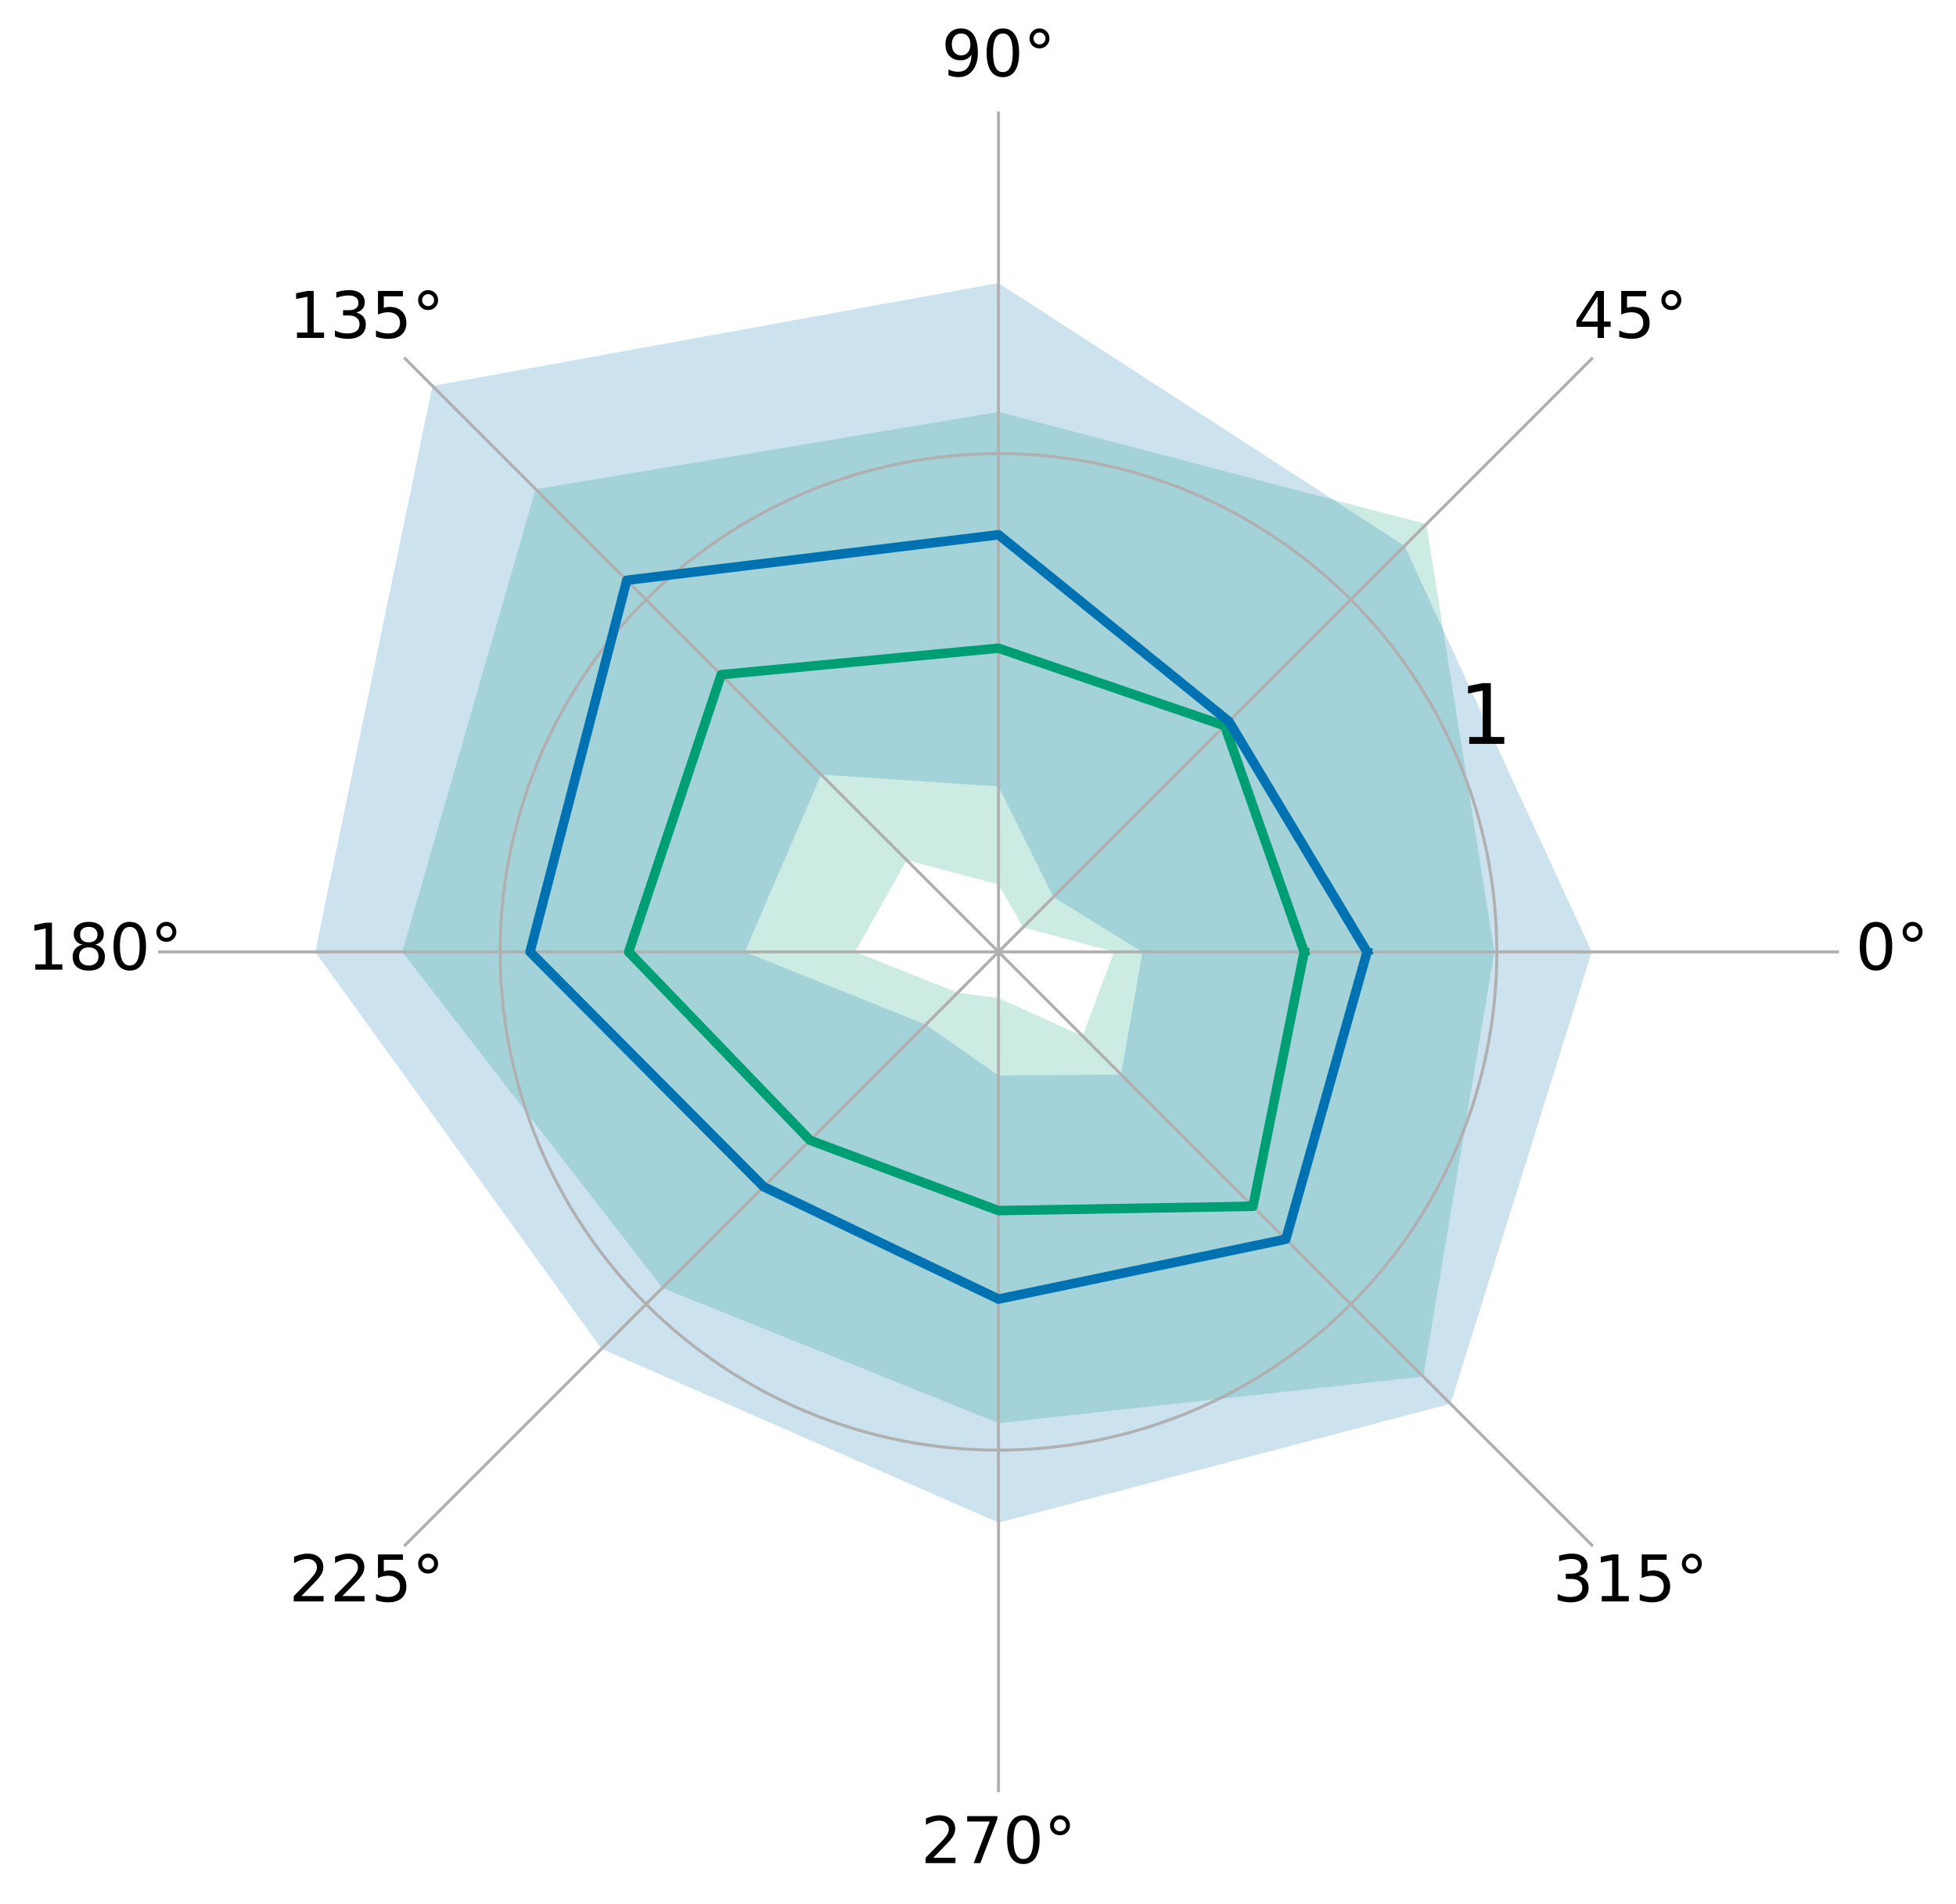
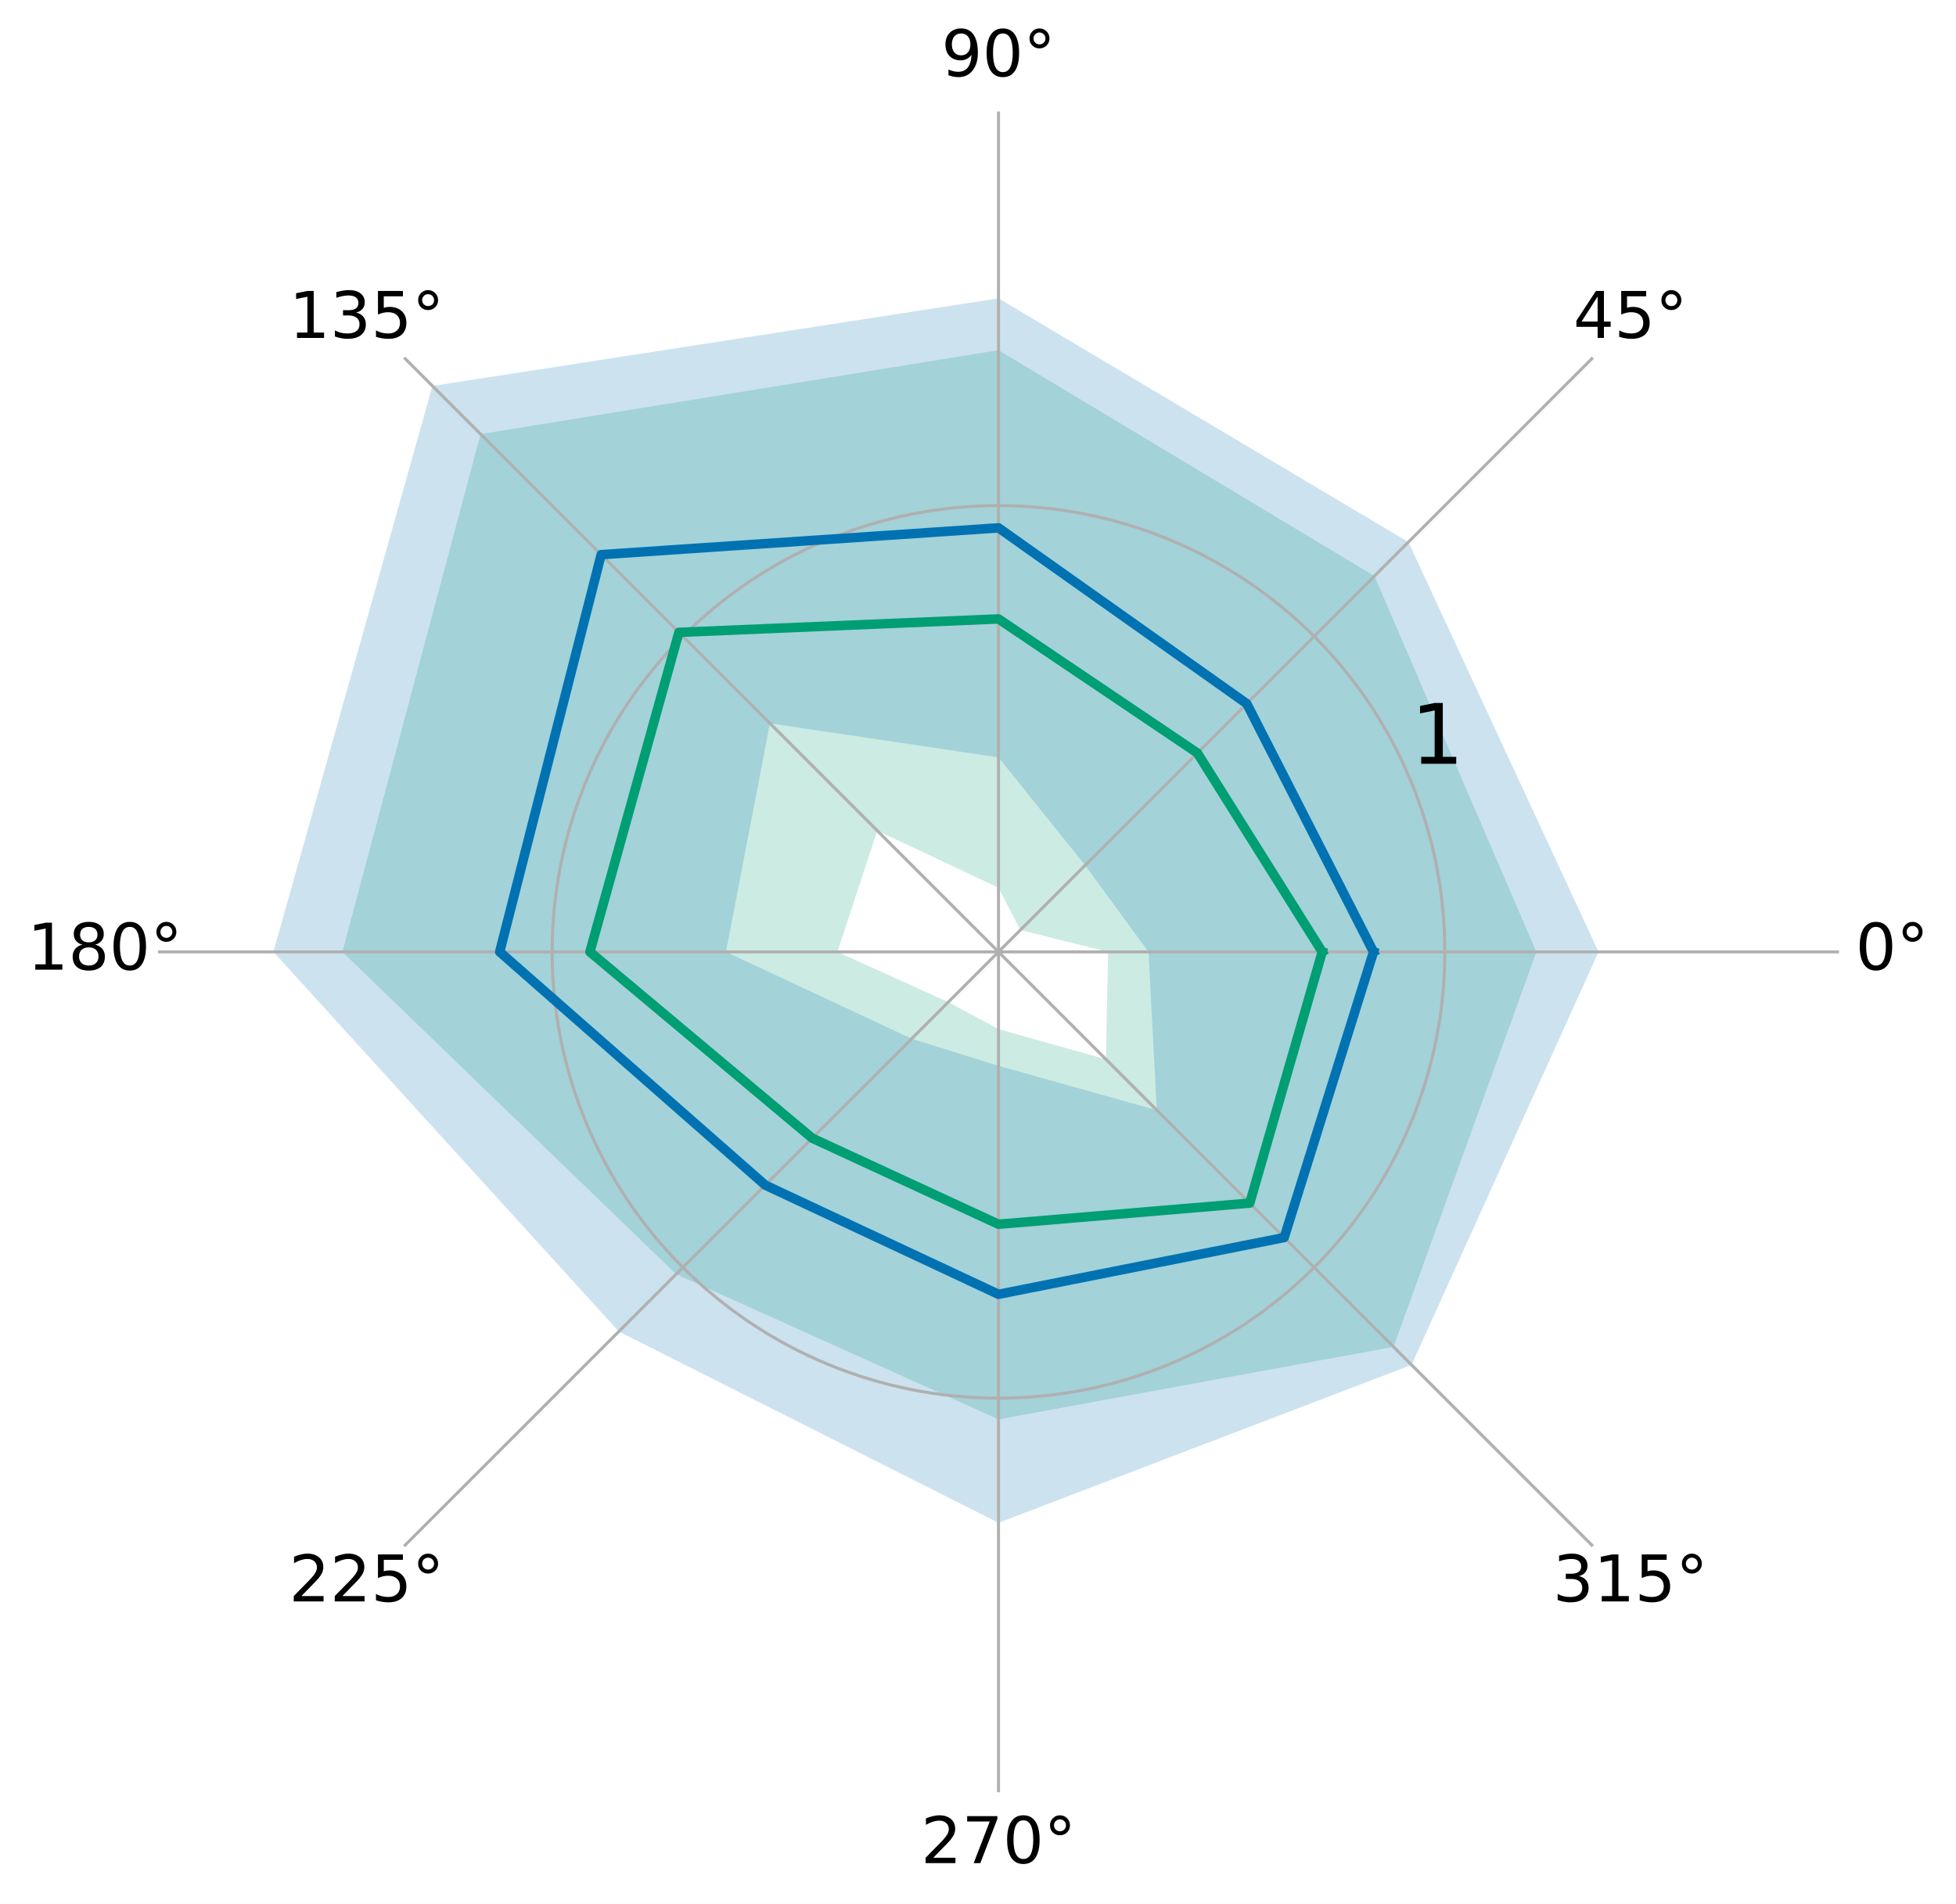
<svg xmlns="http://www.w3.org/2000/svg" xmlns:xlink="http://www.w3.org/1999/xlink" width="516.053pt" height="502.373pt" viewBox="0 0 516.053 502.373" version="1.1">
  <defs>
    <style type="text/css">*{stroke-linejoin: round; stroke-linecap: butt}</style>
  </defs>
  <g id="figure_1">
    <g id="patch_1">
      <path d="M 0 502.373  L 516.053 502.373  L 516.053 0  L 0 0  z " style="fill: #ffffff" />
    </g>
    <g id="axes_1">
      <g id="patch_2">
        <path d="M 485.194 251.186  C 485.194 222.065 479.458 193.227 468.314 166.323  C 457.17 139.418 440.834 114.97 420.242 94.378  C 399.651 73.787 375.203 57.451 348.298 46.307  C 321.394 35.163 292.556 29.426 263.434 29.426  C 234.313 29.426 205.475 35.163 178.57 46.307  C 151.666 57.451 127.218 73.787 106.626 94.378  C 86.035 114.97 69.699 139.418 58.555 166.323  C 47.411 193.227 41.674 222.065 41.674 251.186  C 41.674 280.308 47.411 309.146 58.555 336.05  C 69.699 362.955 86.035 387.403 106.626 407.994  C 127.218 428.586 151.666 444.922 178.57 456.066  C 205.475 467.21 234.313 472.946 263.434 472.946  C 292.556 472.946 321.394 467.21 348.298 456.066  C 375.203 444.922 399.651 428.586 420.242 407.994  C 440.834 387.403 457.17 362.955 468.314 336.05  C 479.458 309.146 485.194 280.308 485.194 251.186  M 263.434 251.186  C 263.434 251.186 263.434 251.186 263.434 251.186  C 263.434 251.186 263.434 251.186 263.434 251.186  C 263.434 251.186 263.434 251.186 263.434 251.186  C 263.434 251.186 263.434 251.186 263.434 251.186  C 263.434 251.186 263.434 251.186 263.434 251.186  C 263.434 251.186 263.434 251.186 263.434 251.186  C 263.434 251.186 263.434 251.186 263.434 251.186  C 263.434 251.186 263.434 251.186 263.434 251.186  C 263.434 251.186 263.434 251.186 263.434 251.186  C 263.434 251.186 263.434 251.186 263.434 251.186  C 263.434 251.186 263.434 251.186 263.434 251.186  C 263.434 251.186 263.434 251.186 263.434 251.186  C 263.434 251.186 263.434 251.186 263.434 251.186  C 263.434 251.186 263.434 251.186 263.434 251.186  C 263.434 251.186 263.434 251.186 263.434 251.186  C 263.434 251.186 263.434 251.186 263.434 251.186  z " style="fill: #ffffff" />
      </g>
-       <g id="FillBetweenPolyCollection_1">
+       <g id="PolyCollection_1">
        <defs>
-           <path id="m318d84364f" d="M 394.266 -251.186  L 293.907 -251.186  L 269.92 -257.672  L 263.434 -268.968  L 239.224 -275.397  L 225.594 -251.186  L 252.671 -240.423  L 263.434 -238.995  L 285.633 -228.988  L 293.907 -251.186  L 394.266 -251.186  L 394.266 -251.186  L 375.501 -139.12  L 263.434 -126.842  L 174.764 -162.516  L 106.125 -251.186  L 141.334 -373.287  L 263.434 -393.687  L 376.313 -364.066  L 394.266 -251.186  z " />
+           <path id="mdc30d9ca03" d="M 405.344 -251.186  L 292.338 -251.186  L 269.207 -256.959  L 263.434 -268.127  L 231.44 -283.181  L 220.938 -251.186  L 250.175 -237.927  L 263.434 -230.803  L 291.788 -222.833  L 292.338 -251.186  L 405.344 -251.186  L 405.344 -251.186  L 367.658 -146.963  L 263.434 -127.83  L 178.387 -166.139  L 90.332 -251.186  L 126.793 -387.828  L 263.434 -409.97  L 362.611 -350.363  L 405.344 -251.186  z " />
        </defs>
-         <g clip-path="url(#p5ea54871b1)">
-           <use xlink:href="#m318d84364f" x="0" y="502.373" style="fill: #009e73; fill-opacity: 0.2" />
+         <g clip-path="url(#p28a263ba4a)">
+           <use xlink:href="#mdc30d9ca03" x="0" y="502.373" style="fill: #009e73; fill-opacity: 0.2" />
        </g>
      </g>
-       <g id="FillBetweenPolyCollection_2">
+       <g id="PolyCollection_2">
        <defs>
-           <path id="m55bff2c1e7" d="M 419.963 -251.186  L 301.397 -251.186  L 277.904 -265.656  L 263.434 -294.841  L 216.643 -297.978  L 196.51 -251.186  L 244.236 -231.988  L 263.434 -218.568  L 295.799 -218.822  L 301.397 -251.186  L 419.963 -251.186  L 419.963 -251.186  L 382.692 -131.929  L 263.434 -100.569  L 158.699 -146.451  L 83.172 -251.186  L 114.093 -400.527  L 263.434 -427.683  L 370.568 -358.32  L 419.963 -251.186  z " />
+           <path id="m6ae52e47c9" d="M 421.744 -251.186  L 303.016 -251.186  L 286.289 -274.041  L 263.434 -302.523  L 203.125 -311.496  L 191.535 -251.186  L 240.523 -228.275  L 263.434 -221.116  L 305.203 -209.418  L 303.016 -251.186  L 421.744 -251.186  L 421.744 -251.186  L 372.416 -142.205  L 263.434 -100.539  L 163.261 -151.013  L 72.143 -251.186  L 114.093 -400.527  L 263.434 -423.644  L 371.581 -359.333  L 421.744 -251.186  z " />
        </defs>
-         <g clip-path="url(#p5ea54871b1)">
-           <use xlink:href="#m55bff2c1e7" x="0" y="502.373" style="fill: #0072b2; fill-opacity: 0.2" />
+         <g clip-path="url(#p28a263ba4a)">
+           <use xlink:href="#m6ae52e47c9" x="0" y="502.373" style="fill: #0072b2; fill-opacity: 0.2" />
        </g>
      </g>
      <g id="matplotlib.axis_1">
        <g id="xtick_1">
          <g id="line2d_1">
-             <path d="M 263.434 251.186  L 485.194 251.186  " clip-path="url(#p5ea54871b1)" style="fill: none; stroke: #b0b0b0; stroke-width: 0.8; stroke-linecap: square" />
+             <path d="M 263.434 251.186  L 485.194 251.186  " clip-path="url(#p28a263ba4a)" style="fill: none; stroke: #b0b0b0; stroke-width: 0.8; stroke-linecap: square" />
          </g>
          <g id="text_1">
            <g transform="translate(489.5362 255.8773) scale(0.17 -0.17)">
              <defs>
                <path id="DejaVuSans-30" d="M 2034 4250  Q 1547 4250 1301 3770  Q 1056 3291 1056 2328  Q 1056 1369 1301 889  Q 1547 409 2034 409  Q 2525 409 2770 889  Q 3016 1369 3016 2328  Q 3016 3291 2770 3770  Q 2525 4250 2034 4250  z M 2034 4750  Q 2819 4750 3233 4129  Q 3647 3509 3647 2328  Q 3647 1150 3233 529  Q 2819 -91 2034 -91  Q 1250 -91 836 529  Q 422 1150 422 2328  Q 422 3509 836 4129  Q 1250 4750 2034 4750  z " transform="scale(0.015625)" />
                <path id="DejaVuSans-b0" d="M 1600 4347  Q 1350 4347 1178 4173  Q 1006 4000 1006 3750  Q 1006 3503 1178 3333  Q 1350 3163 1600 3163  Q 1850 3163 2022 3333  Q 2194 3503 2194 3750  Q 2194 3997 2020 4172  Q 1847 4347 1600 4347  z M 1600 4750  Q 1800 4750 1984 4673  Q 2169 4597 2303 4453  Q 2447 4313 2519 4134  Q 2591 3956 2591 3750  Q 2591 3338 2302 3052  Q 2013 2766 1594 2766  Q 1172 2766 890 3047  Q 609 3328 609 3750  Q 609 4169 896 4459  Q 1184 4750 1600 4750  z " transform="scale(0.015625)" />
              </defs>
              <use xlink:href="#DejaVuSans-30" />
-               <use xlink:href="#DejaVuSans-b0" transform="translate(63.62305 0)" />
+               <use xlink:href="#DejaVuSans-b0" x="63.623" />
            </g>
          </g>
        </g>
        <g id="xtick_2">
          <g id="line2d_2">
-             <path d="M 263.434 251.186  L 420.242 94.378  " clip-path="url(#p5ea54871b1)" style="fill: none; stroke: #b0b0b0; stroke-width: 0.8; stroke-linecap: square" />
+             <path d="M 263.434 251.186  L 420.242 94.378  " clip-path="url(#p28a263ba4a)" style="fill: none; stroke: #b0b0b0; stroke-width: 0.8; stroke-linecap: square" />
          </g>
          <g id="text_2">
            <g transform="translate(415.0756 89.16985) scale(0.17 -0.17)">
              <defs>
                <path id="DejaVuSans-34" d="M 2419 4116  L 825 1625  L 2419 1625  L 2419 4116  z M 2253 4666  L 3047 4666  L 3047 1625  L 3713 1625  L 3713 1100  L 3047 1100  L 3047 0  L 2419 0  L 2419 1100  L 313 1100  L 313 1709  L 2253 4666  z " transform="scale(0.015625)" />
                <path id="DejaVuSans-35" d="M 691 4666  L 3169 4666  L 3169 4134  L 1269 4134  L 1269 2991  Q 1406 3038 1543 3061  Q 1681 3084 1819 3084  Q 2600 3084 3056 2656  Q 3513 2228 3513 1497  Q 3513 744 3044 326  Q 2575 -91 1722 -91  Q 1428 -91 1123 -41  Q 819 9 494 109  L 494 744  Q 775 591 1075 516  Q 1375 441 1709 441  Q 2250 441 2565 725  Q 2881 1009 2881 1497  Q 2881 1984 2565 2268  Q 2250 2553 1709 2553  Q 1456 2553 1204 2497  Q 953 2441 691 2322  L 691 4666  z " transform="scale(0.015625)" />
              </defs>
              <use xlink:href="#DejaVuSans-34" />
-               <use xlink:href="#DejaVuSans-35" transform="translate(63.62305 0)" />
-               <use xlink:href="#DejaVuSans-b0" transform="translate(127.2461 0)" />
+               <use xlink:href="#DejaVuSans-35" x="63.623" />
+               <use xlink:href="#DejaVuSans-b0" x="127.246" />
            </g>
          </g>
        </g>
        <g id="xtick_3">
          <g id="line2d_3">
-             <path d="M 263.434 251.186  L 263.434 29.426  " clip-path="url(#p5ea54871b1)" style="fill: none; stroke: #b0b0b0; stroke-width: 0.8; stroke-linecap: square" />
+             <path d="M 263.434 251.186  L 263.434 29.426  " clip-path="url(#p28a263ba4a)" style="fill: none; stroke: #b0b0b0; stroke-width: 0.8; stroke-linecap: square" />
          </g>
          <g id="text_3">
            <g transform="translate(248.3681 20.11734) scale(0.17 -0.17)">
              <defs>
                <path id="DejaVuSans-39" d="M 703 97  L 703 672  Q 941 559 1184 500  Q 1428 441 1663 441  Q 2288 441 2617 861  Q 2947 1281 2994 2138  Q 2813 1869 2534 1725  Q 2256 1581 1919 1581  Q 1219 1581 811 2004  Q 403 2428 403 3163  Q 403 3881 828 4315  Q 1253 4750 1959 4750  Q 2769 4750 3195 4129  Q 3622 3509 3622 2328  Q 3622 1225 3098 567  Q 2575 -91 1691 -91  Q 1453 -91 1209 -44  Q 966 3 703 97  z M 1959 2075  Q 2384 2075 2632 2365  Q 2881 2656 2881 3163  Q 2881 3666 2632 3958  Q 2384 4250 1959 4250  Q 1534 4250 1286 3958  Q 1038 3666 1038 3163  Q 1038 2656 1286 2365  Q 1534 2075 1959 2075  z " transform="scale(0.015625)" />
              </defs>
              <use xlink:href="#DejaVuSans-39" />
-               <use xlink:href="#DejaVuSans-30" transform="translate(63.62305 0)" />
-               <use xlink:href="#DejaVuSans-b0" transform="translate(127.2461 0)" />
+               <use xlink:href="#DejaVuSans-30" x="63.623" />
+               <use xlink:href="#DejaVuSans-b0" x="127.246" />
            </g>
          </g>
        </g>
        <g id="xtick_4">
          <g id="line2d_4">
-             <path d="M 263.434 251.186  L 106.626 94.378  " clip-path="url(#p5ea54871b1)" style="fill: none; stroke: #b0b0b0; stroke-width: 0.8; stroke-linecap: square" />
+             <path d="M 263.434 251.186  L 106.626 94.378  " clip-path="url(#p28a263ba4a)" style="fill: none; stroke: #b0b0b0; stroke-width: 0.8; stroke-linecap: square" />
          </g>
          <g id="text_4">
            <g transform="translate(76.2525 89.16985) scale(0.17 -0.17)">
              <defs>
                <path id="DejaVuSans-31" d="M 794 531  L 1825 531  L 1825 4091  L 703 3866  L 703 4441  L 1819 4666  L 2450 4666  L 2450 531  L 3481 531  L 3481 0  L 794 0  L 794 531  z " transform="scale(0.015625)" />
                <path id="DejaVuSans-33" d="M 2597 2516  Q 3050 2419 3304 2112  Q 3559 1806 3559 1356  Q 3559 666 3084 287  Q 2609 -91 1734 -91  Q 1441 -91 1130 -33  Q 819 25 488 141  L 488 750  Q 750 597 1062 519  Q 1375 441 1716 441  Q 2309 441 2620 675  Q 2931 909 2931 1356  Q 2931 1769 2642 2001  Q 2353 2234 1838 2234  L 1294 2234  L 1294 2753  L 1863 2753  Q 2328 2753 2575 2939  Q 2822 3125 2822 3475  Q 2822 3834 2567 4026  Q 2313 4219 1838 4219  Q 1578 4219 1281 4162  Q 984 4106 628 3988  L 628 4550  Q 988 4650 1302 4700  Q 1616 4750 1894 4750  Q 2613 4750 3031 4423  Q 3450 4097 3450 3541  Q 3450 3153 3228 2886  Q 3006 2619 2597 2516  z " transform="scale(0.015625)" />
              </defs>
              <use xlink:href="#DejaVuSans-31" />
-               <use xlink:href="#DejaVuSans-33" transform="translate(63.62305 0)" />
-               <use xlink:href="#DejaVuSans-35" transform="translate(127.2461 0)" />
-               <use xlink:href="#DejaVuSans-b0" transform="translate(190.8691 0)" />
+               <use xlink:href="#DejaVuSans-33" x="63.623" />
+               <use xlink:href="#DejaVuSans-35" x="127.246" />
+               <use xlink:href="#DejaVuSans-b0" x="190.869" />
            </g>
          </g>
        </g>
        <g id="xtick_5">
          <g id="line2d_5">
-             <path d="M 263.434 251.186  L 41.674 251.186  " clip-path="url(#p5ea54871b1)" style="fill: none; stroke: #b0b0b0; stroke-width: 0.8; stroke-linecap: square" />
+             <path d="M 263.434 251.186  L 41.674 251.186  " clip-path="url(#p28a263ba4a)" style="fill: none; stroke: #b0b0b0; stroke-width: 0.8; stroke-linecap: square" />
          </g>
          <g id="text_5">
            <g transform="translate(7.2 255.8773) scale(0.17 -0.17)">
              <defs>
                <path id="DejaVuSans-38" d="M 2034 2216  Q 1584 2216 1326 1975  Q 1069 1734 1069 1313  Q 1069 891 1326 650  Q 1584 409 2034 409  Q 2484 409 2743 651  Q 3003 894 3003 1313  Q 3003 1734 2745 1975  Q 2488 2216 2034 2216  z M 1403 2484  Q 997 2584 770 2862  Q 544 3141 544 3541  Q 544 4100 942 4425  Q 1341 4750 2034 4750  Q 2731 4750 3128 4425  Q 3525 4100 3525 3541  Q 3525 3141 3298 2862  Q 3072 2584 2669 2484  Q 3125 2378 3379 2068  Q 3634 1759 3634 1313  Q 3634 634 3220 271  Q 2806 -91 2034 -91  Q 1263 -91 848 271  Q 434 634 434 1313  Q 434 1759 690 2068  Q 947 2378 1403 2484  z M 1172 3481  Q 1172 3119 1398 2916  Q 1625 2713 2034 2713  Q 2441 2713 2670 2916  Q 2900 3119 2900 3481  Q 2900 3844 2670 4047  Q 2441 4250 2034 4250  Q 1625 4250 1398 4047  Q 1172 3844 1172 3481  z " transform="scale(0.015625)" />
              </defs>
              <use xlink:href="#DejaVuSans-31" />
-               <use xlink:href="#DejaVuSans-38" transform="translate(63.62305 0)" />
-               <use xlink:href="#DejaVuSans-30" transform="translate(127.2461 0)" />
-               <use xlink:href="#DejaVuSans-b0" transform="translate(190.8691 0)" />
+               <use xlink:href="#DejaVuSans-38" x="63.623" />
+               <use xlink:href="#DejaVuSans-30" x="127.246" />
+               <use xlink:href="#DejaVuSans-b0" x="190.869" />
            </g>
          </g>
        </g>
        <g id="xtick_6">
          <g id="line2d_6">
-             <path d="M 263.434 251.186  L 106.626 407.994  " clip-path="url(#p5ea54871b1)" style="fill: none; stroke: #b0b0b0; stroke-width: 0.8; stroke-linecap: square" />
+             <path d="M 263.434 251.186  L 106.626 407.994  " clip-path="url(#p28a263ba4a)" style="fill: none; stroke: #b0b0b0; stroke-width: 0.8; stroke-linecap: square" />
          </g>
          <g id="text_6">
            <g transform="translate(76.2525 422.5848) scale(0.17 -0.17)">
              <defs>
                <path id="DejaVuSans-32" d="M 1228 531  L 3431 531  L 3431 0  L 469 0  L 469 531  Q 828 903 1448 1529  Q 2069 2156 2228 2338  Q 2531 2678 2651 2914  Q 2772 3150 2772 3378  Q 2772 3750 2511 3984  Q 2250 4219 1831 4219  Q 1534 4219 1204 4116  Q 875 4013 500 3803  L 500 4441  Q 881 4594 1212 4672  Q 1544 4750 1819 4750  Q 2544 4750 2975 4387  Q 3406 4025 3406 3419  Q 3406 3131 3298 2873  Q 3191 2616 2906 2266  Q 2828 2175 2409 1742  Q 1991 1309 1228 531  z " transform="scale(0.015625)" />
              </defs>
              <use xlink:href="#DejaVuSans-32" />
-               <use xlink:href="#DejaVuSans-32" transform="translate(63.62305 0)" />
-               <use xlink:href="#DejaVuSans-35" transform="translate(127.2461 0)" />
-               <use xlink:href="#DejaVuSans-b0" transform="translate(190.8691 0)" />
+               <use xlink:href="#DejaVuSans-32" x="63.623" />
+               <use xlink:href="#DejaVuSans-35" x="127.246" />
+               <use xlink:href="#DejaVuSans-b0" x="190.869" />
            </g>
          </g>
        </g>
        <g id="xtick_7">
          <g id="line2d_7">
-             <path d="M 263.434 251.186  L 263.434 472.946  " clip-path="url(#p5ea54871b1)" style="fill: none; stroke: #b0b0b0; stroke-width: 0.8; stroke-linecap: square" />
+             <path d="M 263.434 251.186  L 263.434 472.946  " clip-path="url(#p28a263ba4a)" style="fill: none; stroke: #b0b0b0; stroke-width: 0.8; stroke-linecap: square" />
          </g>
          <g id="text_7">
            <g transform="translate(242.96 491.6373) scale(0.17 -0.17)">
              <defs>
                <path id="DejaVuSans-37" d="M 525 4666  L 3525 4666  L 3525 4397  L 1831 0  L 1172 0  L 2766 4134  L 525 4134  L 525 4666  z " transform="scale(0.015625)" />
              </defs>
              <use xlink:href="#DejaVuSans-32" />
-               <use xlink:href="#DejaVuSans-37" transform="translate(63.62305 0)" />
-               <use xlink:href="#DejaVuSans-30" transform="translate(127.2461 0)" />
-               <use xlink:href="#DejaVuSans-b0" transform="translate(190.8691 0)" />
+               <use xlink:href="#DejaVuSans-37" x="63.623" />
+               <use xlink:href="#DejaVuSans-30" x="127.246" />
+               <use xlink:href="#DejaVuSans-b0" x="190.869" />
            </g>
          </g>
        </g>
        <g id="xtick_8">
          <g id="line2d_8">
-             <path d="M 263.434 251.186  L 420.242 407.994  " clip-path="url(#p5ea54871b1)" style="fill: none; stroke: #b0b0b0; stroke-width: 0.8; stroke-linecap: square" />
+             <path d="M 263.434 251.186  L 420.242 407.994  " clip-path="url(#p28a263ba4a)" style="fill: none; stroke: #b0b0b0; stroke-width: 0.8; stroke-linecap: square" />
          </g>
          <g id="text_8">
            <g transform="translate(409.6675 422.5848) scale(0.17 -0.17)">
              <use xlink:href="#DejaVuSans-33" />
-               <use xlink:href="#DejaVuSans-31" transform="translate(63.62305 0)" />
-               <use xlink:href="#DejaVuSans-35" transform="translate(127.2461 0)" />
-               <use xlink:href="#DejaVuSans-b0" transform="translate(190.8691 0)" />
+               <use xlink:href="#DejaVuSans-31" x="63.623" />
+               <use xlink:href="#DejaVuSans-35" x="127.246" />
+               <use xlink:href="#DejaVuSans-b0" x="190.869" />
            </g>
          </g>
        </g>
      </g>
      <g id="matplotlib.axis_2">
        <g id="ytick_1">
          <g id="line2d_9">
-             <path d="M 394.911 251.186  C 394.911 233.921 391.511 216.823 384.903 200.872  C 378.296 184.921 368.611 170.427 356.403 158.218  C 344.194 146.01 329.7 136.325 313.748 129.717  C 297.797 123.11 280.7 119.709 263.434 119.709  C 246.169 119.709 229.071 123.11 213.12 129.717  C 197.169 136.325 182.675 146.01 170.466 158.218  C 158.258 170.427 148.573 184.921 141.965 200.872  C 135.358 216.823 131.957 233.921 131.957 251.186  C 131.957 268.452 135.358 285.549 141.965 301.501  C 148.573 317.452 158.258 331.946 170.466 344.155  C 182.675 356.363 197.169 366.048 213.12 372.655  C 229.071 379.263 246.169 382.663 263.434 382.663  C 280.7 382.663 297.797 379.263 313.748 372.655  C 329.7 366.048 344.194 356.363 356.403 344.155  C 368.611 331.946 378.296 317.452 384.903 301.501  C 391.511 285.549 394.911 268.452 394.911 251.186  " clip-path="url(#p5ea54871b1)" style="fill: none; stroke: #b0b0b0; stroke-width: 0.8; stroke-linecap: square" />
+             <path d="M 381.197 251.186  C 381.197 235.722 378.151 220.408 372.233 206.121  C 366.315 191.833 357.64 178.851 346.705 167.916  C 335.77 156.981 322.787 148.306 308.5 142.388  C 294.213 136.47 278.899 133.424 263.434 133.424  C 247.97 133.424 232.656 136.47 218.369 142.388  C 204.081 148.306 191.099 156.981 180.164 167.916  C 169.229 178.851 160.554 191.833 154.636 206.121  C 148.718 220.408 145.672 235.722 145.672 251.186  C 145.672 266.651 148.718 281.965 154.636 296.252  C 160.554 310.539 169.229 323.522 180.164 334.457  C 191.099 345.392 204.081 354.067 218.369 359.985  C 232.656 365.903 247.97 368.949 263.434 368.949  C 278.899 368.949 294.213 365.903 308.5 359.985  C 322.787 354.067 335.77 345.392 346.705 334.457  C 357.64 323.522 366.315 310.539 372.233 296.252  C 378.151 281.965 381.197 266.651 381.197 251.186  " clip-path="url(#p28a263ba4a)" style="fill: none; stroke: #b0b0b0; stroke-width: 0.8; stroke-linecap: square" />
          </g>
          <g id="text_9">
-             <g transform="translate(384.9034 196.297) scale(0.22 -0.22)">
+             <g transform="translate(372.2327 201.5454) scale(0.22 -0.22)">
              <use xlink:href="#DejaVuSans-31" />
            </g>
          </g>
        </g>
      </g>
      <g id="line2d_10">
-         <path d="M 344.087 251.186  L 323.117 191.504  L 263.434 171.045  L 190.279 178.031  L 165.859 251.186  L 213.717 300.903  L 263.434 319.454  L 330.567 318.319  L 344.087 251.186  " clip-path="url(#p5ea54871b1)" style="fill: none; stroke: #009e73; stroke-width: 2.5; stroke-linecap: square" />
+         <path d="M 348.841 251.186  L 315.909 198.711  L 263.434 163.324  L 179.116 166.868  L 155.635 251.186  L 214.281 300.34  L 263.434 323.057  L 329.723 317.475  L 348.841 251.186  " clip-path="url(#p28a263ba4a)" style="fill: none; stroke: #009e73; stroke-width: 2.5; stroke-linecap: square" />
      </g>
      <g id="line2d_11">
-         <path d="M 360.68 251.186  L 324.236 190.385  L 263.434 141.11  L 165.368 153.12  L 139.841 251.186  L 201.468 313.153  L 263.434 342.805  L 339.245 326.997  L 360.68 251.186  " clip-path="url(#p5ea54871b1)" style="fill: none; stroke: #0072b2; stroke-width: 2.5; stroke-linecap: square" />
+         <path d="M 362.38 251.186  L 328.935 185.686  L 263.434 139.289  L 158.609 146.361  L 131.839 251.186  L 201.892 312.729  L 263.434 341.545  L 338.809 326.561  L 362.38 251.186  " clip-path="url(#p28a263ba4a)" style="fill: none; stroke: #0072b2; stroke-width: 2.5; stroke-linecap: square" />
      </g>
    </g>
  </g>
  <defs>
-     <clipPath id="p5ea54871b1">
+     <clipPath id="p28a263ba4a">
      <path d="M 485.194 251.186  C 485.194 222.065 479.458 193.227 468.314 166.323  C 457.17 139.418 440.834 114.97 420.242 94.378  C 399.651 73.787 375.203 57.451 348.298 46.307  C 321.394 35.163 292.556 29.426 263.434 29.426  C 234.313 29.426 205.475 35.163 178.57 46.307  C 151.666 57.451 127.218 73.787 106.626 94.378  C 86.035 114.97 69.699 139.418 58.555 166.323  C 47.411 193.227 41.674 222.065 41.674 251.186  C 41.674 280.308 47.411 309.146 58.555 336.05  C 69.699 362.955 86.035 387.403 106.626 407.994  C 127.218 428.586 151.666 444.922 178.57 456.066  C 205.475 467.21 234.313 472.946 263.434 472.946  C 292.556 472.946 321.394 467.21 348.298 456.066  C 375.203 444.922 399.651 428.586 420.242 407.994  C 440.834 387.403 457.17 362.955 468.314 336.05  C 479.458 309.146 485.194 280.308 485.194 251.186  M 263.434 251.186  C 263.434 251.186 263.434 251.186 263.434 251.186  C 263.434 251.186 263.434 251.186 263.434 251.186  C 263.434 251.186 263.434 251.186 263.434 251.186  C 263.434 251.186 263.434 251.186 263.434 251.186  C 263.434 251.186 263.434 251.186 263.434 251.186  C 263.434 251.186 263.434 251.186 263.434 251.186  C 263.434 251.186 263.434 251.186 263.434 251.186  C 263.434 251.186 263.434 251.186 263.434 251.186  C 263.434 251.186 263.434 251.186 263.434 251.186  C 263.434 251.186 263.434 251.186 263.434 251.186  C 263.434 251.186 263.434 251.186 263.434 251.186  C 263.434 251.186 263.434 251.186 263.434 251.186  C 263.434 251.186 263.434 251.186 263.434 251.186  C 263.434 251.186 263.434 251.186 263.434 251.186  C 263.434 251.186 263.434 251.186 263.434 251.186  C 263.434 251.186 263.434 251.186 263.434 251.186  z " />
    </clipPath>
  </defs>
</svg>
